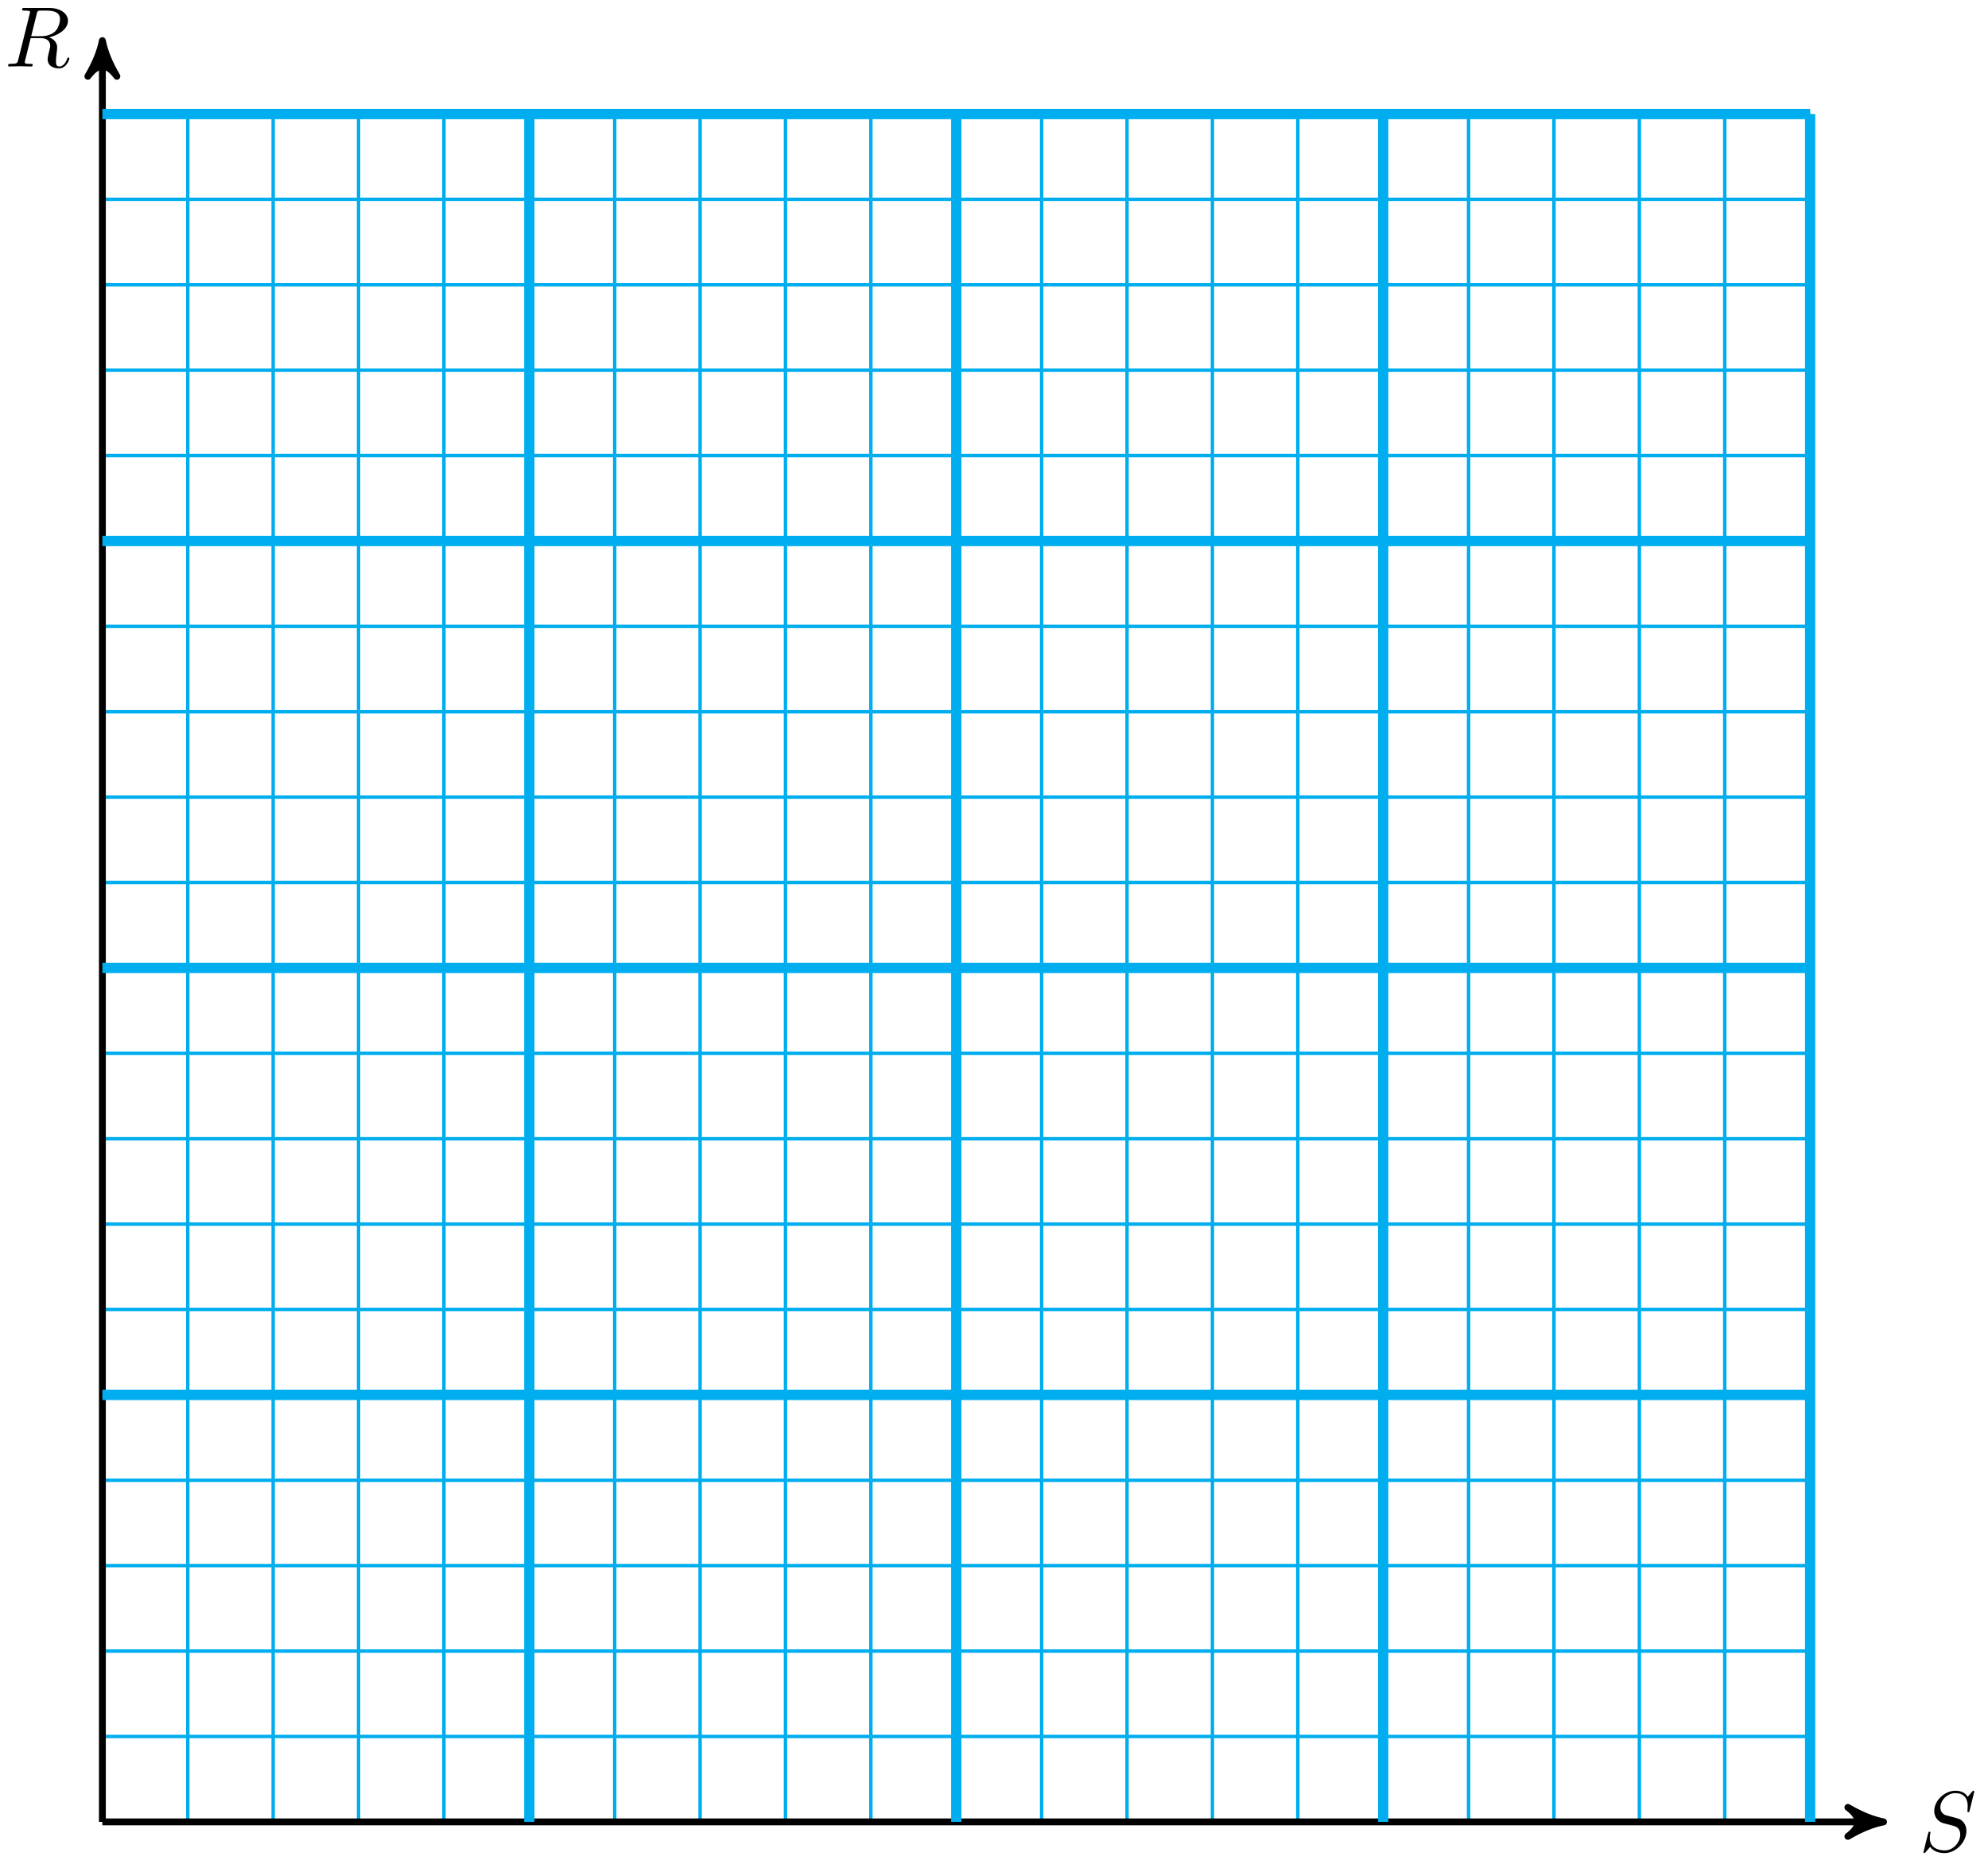
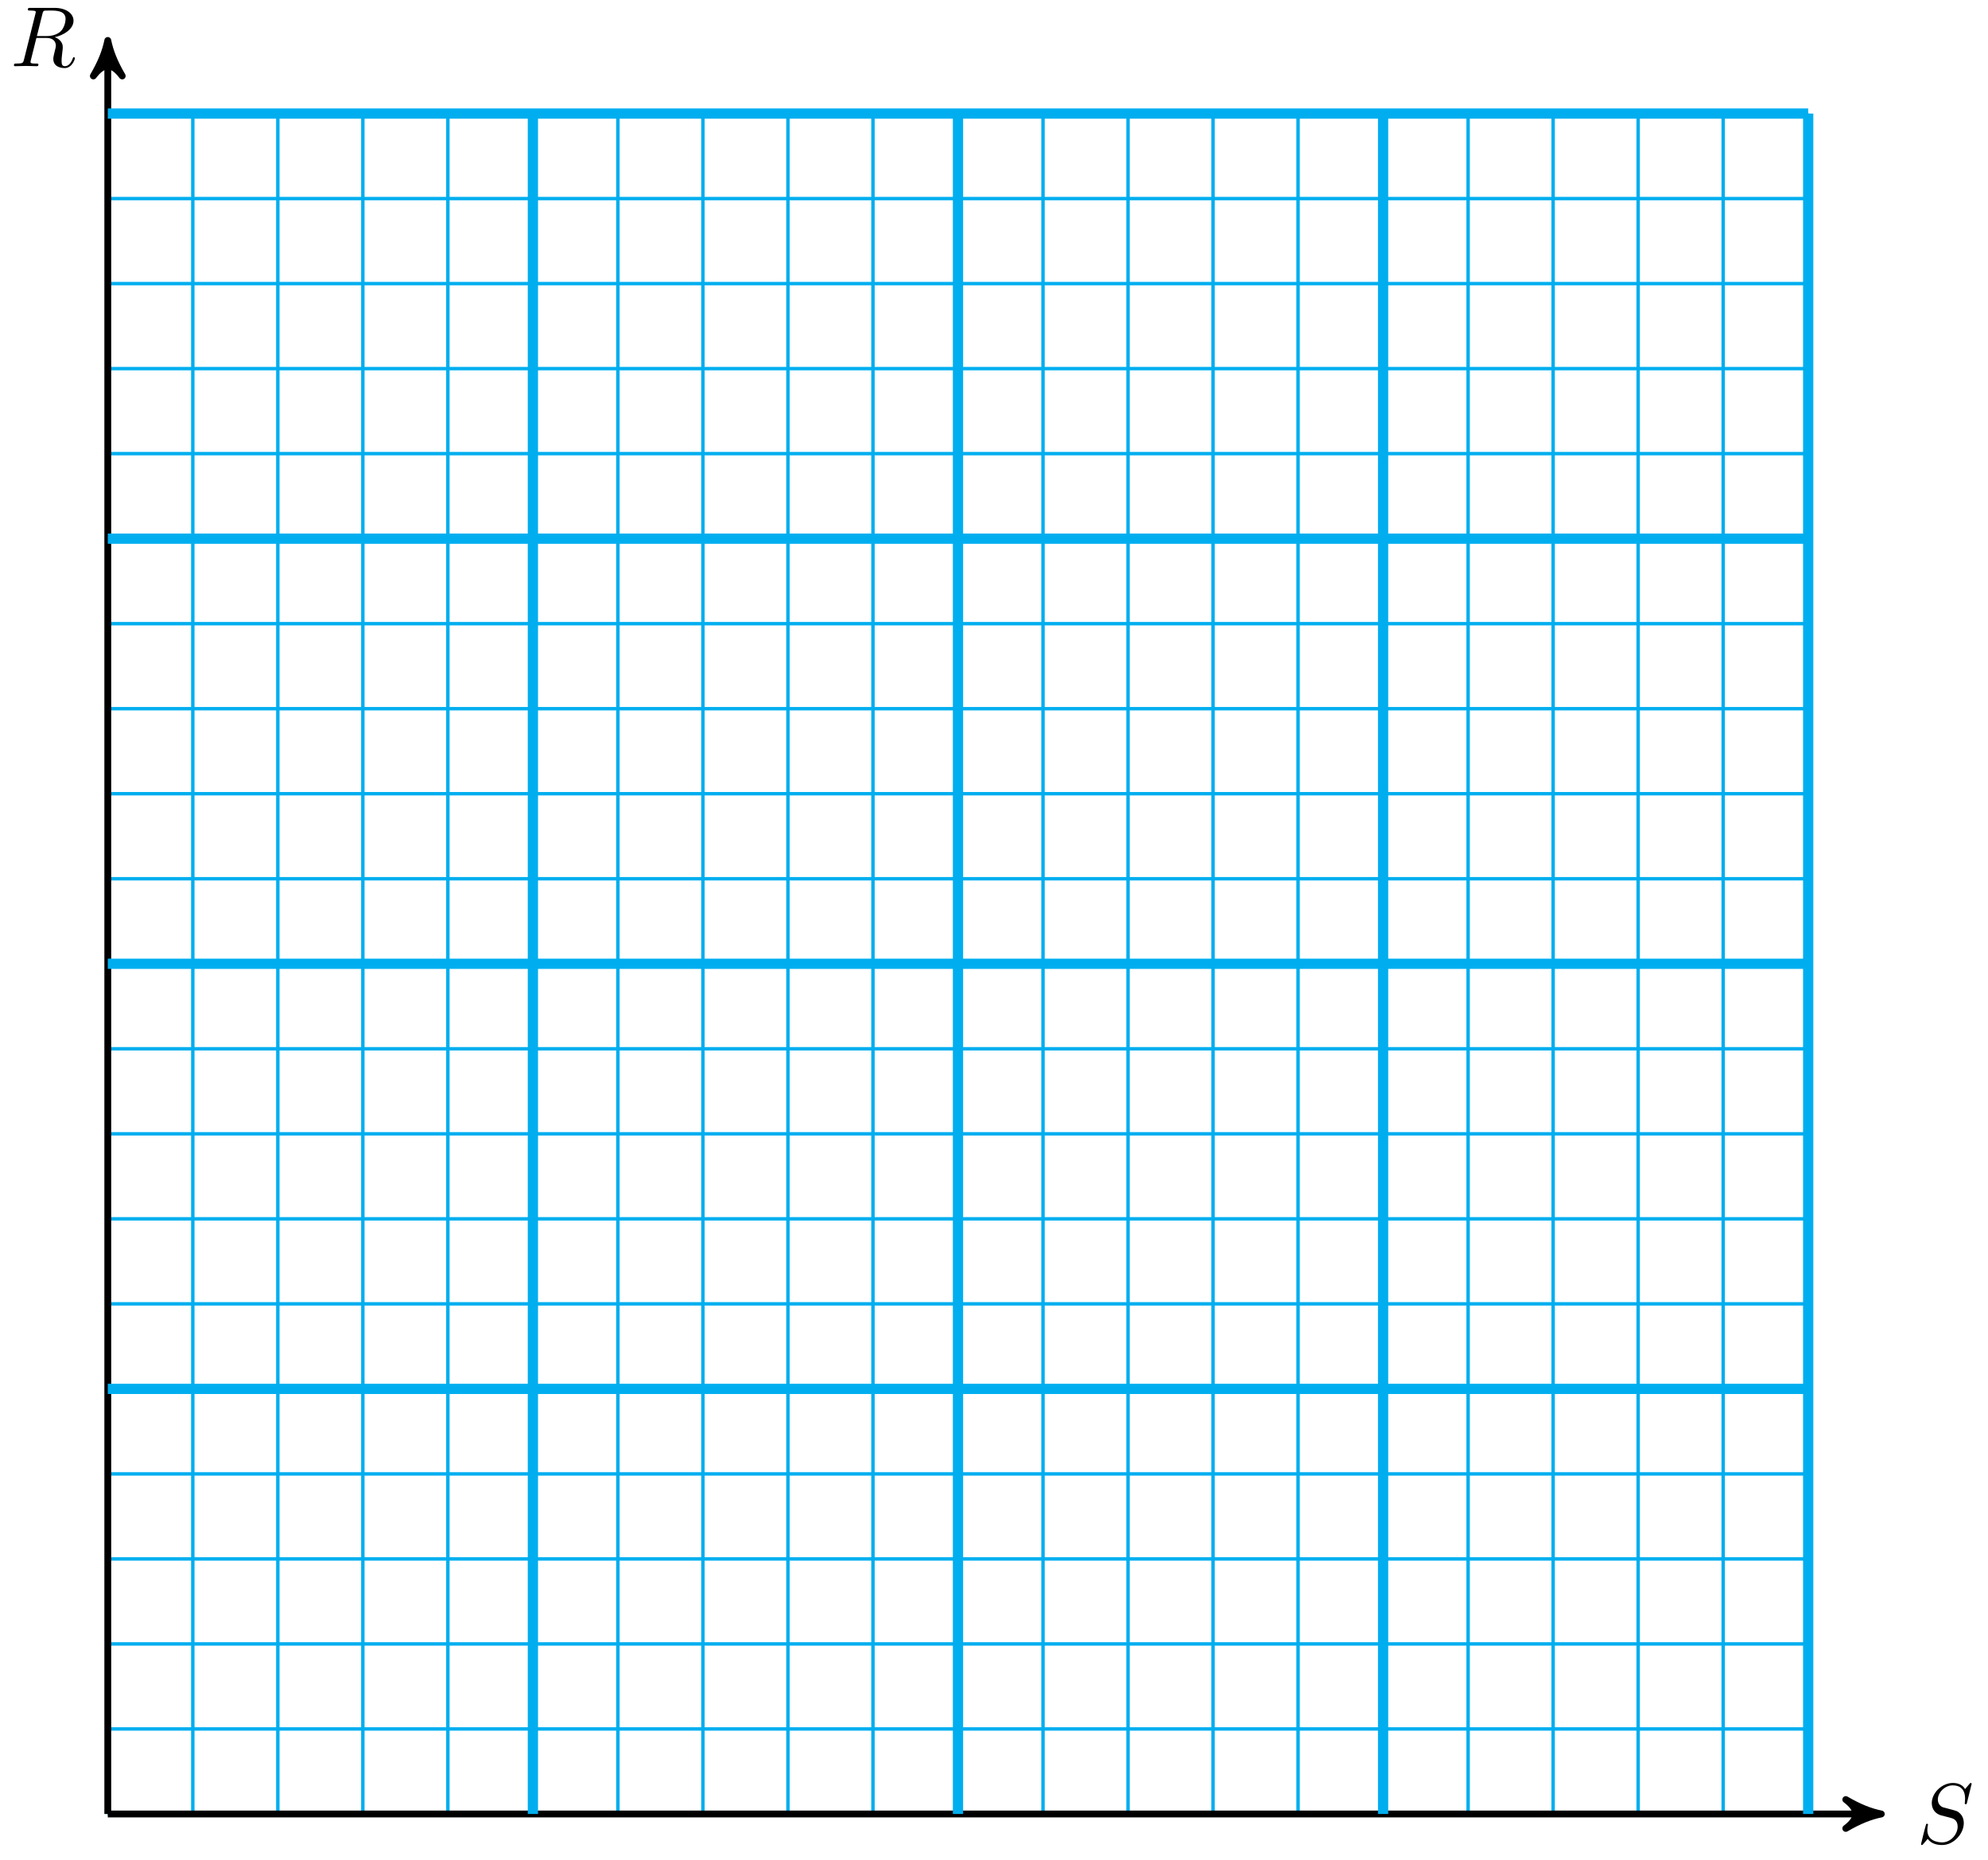
- <svg xmlns="http://www.w3.org/2000/svg" xmlns:xlink="http://www.w3.org/1999/xlink" version="1.1" width="231" height="217" viewBox="0 0 231 217">
+ <svg xmlns="http://www.w3.org/2000/svg" xmlns:xlink="http://www.w3.org/1999/xlink" version="1.1" width="232" height="217" viewBox="0 0 232 217">
  <defs>
    <path id="font_1_2" d="M.645 .695C.645 .698 .643 .705 .634 .705 .629 .705 .628 .704 .616 .69L.568 .633C.542 .68 .49 .705 .425 .705 .298 .705 .178 .59 .178 .469 .178 .388 .231 .342 .282 .327L.389 .299C.426 .29 .481 .275 .481 .193 .481 .103 .399 .009 .301 .009 .237 .009 .126 .031 .126 .155 .126 .179 .131 .203 .132 .209 .133 .213 .134 .214 .134 .216 .134 .226 .127 .227 .122 .227 .117 .227 .115 .226 .112 .223 .108 .219 .052-.009 .052-.012 .052-.018 .057-.022 .063-.022 .068-.022 .069-.021 .081-.007L.13 .05C.173-.008 .241-.022 .299-.022 .435-.022 .553 .111 .553 .235 .553 .304 .519 .338 .504 .352 .481 .375 .466 .379 .377 .402 .355 .408 .319 .418 .31 .42 .283 .429 .249 .458 .249 .511 .249 .592 .329 .677 .424 .677 .507 .677 .568 .634 .568 .522 .568 .49 .564 .472 .564 .466 .564 .465 .564 .456 .576 .456 .586 .456 .587 .459 .591 .476L.645 .695Z" />
    <path id="font_1_1" d="M.375 .614C.381 .638 .384 .648 .403 .651 .412 .652 .444 .652 .464 .652 .535 .652 .646 .652 .646 .553 .646 .519 .63 .45 .591 .411 .565 .385 .512 .353 .422 .353H.31L.375 .614M.519 .34C.62 .362 .739 .432 .739 .533 .739 .619 .649 .683 .518 .683H.233C.213 .683 .204 .683 .204 .663 .204 .652 .213 .652 .232 .652 .234 .652 .253 .652 .27 .65 .288 .648 .297 .647 .297 .634 .297 .63 .296 .627 .293 .615L.159 .078C.149 .039 .147 .031 .068 .031 .05 .031 .041 .031 .041 .011 .041-0 .053-0 .055-0 .083-0 .153 .003 .181 .003 .209 .003 .28-0 .308-0 .316-0 .328-0 .328 .02 .328 .031 .319 .031 .3 .031 .263 .031 .235 .031 .235 .049 .235 .055 .237 .06 .238 .066L.304 .331H.423C.514 .331 .532 .275 .532 .24 .532 .225 .524 .194 .518 .171 .511 .143 .502 .106 .502 .086 .502-.022 .622-.022 .635-.022 .72-.022 .755 .079 .755 .093 .755 .105 .744 .105 .743 .105 .734 .105 .732 .098 .73 .091 .705 .017 .662-0 .639-0 .606-0 .599 .022 .599 .061 .599 .092 .605 .143 .609 .175 .611 .189 .613 .208 .613 .222 .613 .299 .546 .33 .519 .34Z" />
  </defs>
-   <path transform="matrix(1.00003,0,0,-1.00003,11.89603,211.689)" stroke-width=".399" stroke-linecap="butt" stroke-miterlimit="10" stroke-linejoin="miter" fill="none" stroke="#00aeef" d="M0 0H198.431M0 9.922H198.431M0 19.843H198.431M0 29.765H198.431M0 39.686H198.431M0 49.608H198.431M0 59.529H198.431M0 69.451H198.431M0 79.372H198.431M0 89.294H198.431M0 99.216H198.431M0 109.137H198.431M0 119.059H198.431M0 128.98H198.431M0 138.902H198.431M0 148.823H198.431M0 158.745H198.431M0 168.666H198.431M0 178.588H198.431M0 188.51H198.431M0 198.428H198.431M0 0V198.431M9.922 0V198.431M19.843 0V198.431M29.765 0V198.431M39.686 0V198.431M49.608 0V198.431M59.529 0V198.431M69.451 0V198.431M79.372 0V198.431M89.294 0V198.431M99.216 0V198.431M109.137 0V198.431M119.059 0V198.431M128.98 0V198.431M138.902 0V198.431M148.823 0V198.431M158.745 0V198.431M168.666 0V198.431M178.588 0V198.431M188.51 0V198.431M198.428 0V198.431M198.431 198.431" />
-   <path transform="matrix(1.00003,0,0,-1.00003,11.89603,211.689)" stroke-width=".797" stroke-linecap="butt" stroke-miterlimit="10" stroke-linejoin="miter" fill="none" stroke="#000000" d="M0 0H205.926" />
-   <path transform="matrix(1.00003,0,0,-1.00003,217.828,211.689)" d="M1.036 0C-.259 .259-1.554 .777-3.108 1.684-1.554 .518-1.554-.518-3.108-1.684-1.554-.777-.259-.259 1.036 0Z" />
-   <path transform="matrix(1.00003,0,0,-1.00003,217.828,211.689)" stroke-width=".797" stroke-linecap="butt" stroke-linejoin="round" fill="none" stroke="#000000" d="M1.036 0C-.259 .259-1.554 .777-3.108 1.684-1.554 .518-1.554-.518-3.108-1.684-1.554-.777-.259-.259 1.036 0Z" />
-   <use data-text="S" xlink:href="#font_1_2" transform="matrix(9.962899,0,0,-9.962899,222.9824,215.0931)" />
-   <path transform="matrix(1.00003,0,0,-1.00003,11.89603,211.689)" stroke-width=".797" stroke-linecap="butt" stroke-miterlimit="10" stroke-linejoin="miter" fill="none" stroke="#000000" d="M0 0V205.926" />
-   <path transform="matrix(0,-1.00003,-1.00003,-0,11.89603,5.756973)" d="M1.036 0C-.259 .259-1.554 .777-3.108 1.684-1.554 .518-1.554-.518-3.108-1.684-1.554-.777-.259-.259 1.036 0Z" />
-   <path transform="matrix(0,-1.00003,-1.00003,-0,11.89603,5.756973)" stroke-width=".797" stroke-linecap="butt" stroke-linejoin="round" fill="none" stroke="#000000" d="M1.036 0C-.259 .259-1.554 .777-3.108 1.684-1.554 .518-1.554-.518-3.108-1.684-1.554-.777-.259-.259 1.036 0Z" />
-   <use data-text="R" xlink:href="#font_1_1" transform="matrix(9.962899,0,0,-9.962899,.5346832,7.725861)" />
-   <path transform="matrix(1.00003,0,0,-1.00003,11.89603,211.689)" stroke-width="1.196" stroke-linecap="butt" stroke-miterlimit="10" stroke-linejoin="miter" fill="none" stroke="#00aeef" d="M49.608 0V198.431" />
-   <path transform="matrix(1.00003,0,0,-1.00003,11.89603,211.689)" stroke-width="1.196" stroke-linecap="butt" stroke-miterlimit="10" stroke-linejoin="miter" fill="none" stroke="#00aeef" d="M0 49.608H198.431" />
-   <path transform="matrix(1.00003,0,0,-1.00003,11.89603,211.689)" stroke-width="1.196" stroke-linecap="butt" stroke-miterlimit="10" stroke-linejoin="miter" fill="none" stroke="#00aeef" d="M99.216 0V198.431" />
-   <path transform="matrix(1.00003,0,0,-1.00003,11.89603,211.689)" stroke-width="1.196" stroke-linecap="butt" stroke-miterlimit="10" stroke-linejoin="miter" fill="none" stroke="#00aeef" d="M0 99.216H198.431" />
-   <path transform="matrix(1.00003,0,0,-1.00003,11.89603,211.689)" stroke-width="1.196" stroke-linecap="butt" stroke-miterlimit="10" stroke-linejoin="miter" fill="none" stroke="#00aeef" d="M148.823 0V198.431" />
-   <path transform="matrix(1.00003,0,0,-1.00003,11.89603,211.689)" stroke-width="1.196" stroke-linecap="butt" stroke-miterlimit="10" stroke-linejoin="miter" fill="none" stroke="#00aeef" d="M0 148.823H198.431" />
-   <path transform="matrix(1.00003,0,0,-1.00003,11.89603,211.689)" stroke-width="1.196" stroke-linecap="butt" stroke-miterlimit="10" stroke-linejoin="miter" fill="none" stroke="#00aeef" d="M198.431 0V198.431" />
-   <path transform="matrix(1.00003,0,0,-1.00003,11.89603,211.689)" stroke-width="1.196" stroke-linecap="butt" stroke-miterlimit="10" stroke-linejoin="miter" fill="none" stroke="#00aeef" d="M0 198.431H198.431" />
+   <path transform="matrix(1.00003,0,0,-1.00003,12.57893,211.689)" stroke-width=".399" stroke-linecap="butt" stroke-miterlimit="10" stroke-linejoin="miter" fill="none" stroke="#00aeef" d="M0 0H198.431M0 9.922H198.431M0 19.843H198.431M0 29.765H198.431M0 39.686H198.431M0 49.608H198.431M0 59.529H198.431M0 69.451H198.431M0 79.372H198.431M0 89.294H198.431M0 99.216H198.431M0 109.137H198.431M0 119.059H198.431M0 128.98H198.431M0 138.902H198.431M0 148.823H198.431M0 158.745H198.431M0 168.666H198.431M0 178.588H198.431M0 188.51H198.431M0 198.428H198.431M0 0V198.431M9.922 0V198.431M19.843 0V198.431M29.765 0V198.431M39.686 0V198.431M49.608 0V198.431M59.529 0V198.431M69.451 0V198.431M79.372 0V198.431M89.294 0V198.431M99.216 0V198.431M109.137 0V198.431M119.059 0V198.431M128.98 0V198.431M138.902 0V198.431M148.823 0V198.431M158.745 0V198.431M168.666 0V198.431M178.588 0V198.431M188.51 0V198.431M198.428 0V198.431M198.431 198.431" />
+   <path transform="matrix(1.00003,0,0,-1.00003,12.57893,211.689)" stroke-width=".797" stroke-linecap="butt" stroke-miterlimit="10" stroke-linejoin="miter" fill="none" stroke="#000000" d="M0 0H205.926" />
+   <path transform="matrix(1.00003,0,0,-1.00003,218.511,211.689)" d="M1.036 0C-.259 .259-1.554 .777-3.108 1.684-1.554 .518-1.554-.518-3.108-1.684-1.554-.777-.259-.259 1.036 0Z" />
+   <path transform="matrix(1.00003,0,0,-1.00003,218.511,211.689)" stroke-width=".797" stroke-linecap="butt" stroke-linejoin="round" fill="none" stroke="#000000" d="M1.036 0C-.259 .259-1.554 .777-3.108 1.684-1.554 .518-1.554-.518-3.108-1.684-1.554-.777-.259-.259 1.036 0Z" />
+   <use data-text="S" xlink:href="#font_1_2" transform="matrix(9.962899,0,0,-9.962899,223.6653,215.0931)" />
+   <path transform="matrix(1.00003,0,0,-1.00003,12.57893,211.689)" stroke-width=".797" stroke-linecap="butt" stroke-miterlimit="10" stroke-linejoin="miter" fill="none" stroke="#000000" d="M0 0V205.926" />
+   <path transform="matrix(0,-1.00003,-1.00003,-0,12.57893,5.756973)" d="M1.036 0C-.259 .259-1.554 .777-3.108 1.684-1.554 .518-1.554-.518-3.108-1.684-1.554-.777-.259-.259 1.036 0Z" />
+   <path transform="matrix(0,-1.00003,-1.00003,-0,12.57893,5.756973)" stroke-width=".797" stroke-linecap="butt" stroke-linejoin="round" fill="none" stroke="#000000" d="M1.036 0C-.259 .259-1.554 .777-3.108 1.684-1.554 .518-1.554-.518-3.108-1.684-1.554-.777-.259-.259 1.036 0Z" />
+   <use data-text="R" xlink:href="#font_1_1" transform="matrix(9.962899,0,0,-9.962899,1.21759,7.725861)" />
+   <path transform="matrix(1.00003,0,0,-1.00003,12.57893,211.689)" stroke-width="1.196" stroke-linecap="butt" stroke-miterlimit="10" stroke-linejoin="miter" fill="none" stroke="#00aeef" d="M49.608 0V198.431" />
+   <path transform="matrix(1.00003,0,0,-1.00003,12.57893,211.689)" stroke-width="1.196" stroke-linecap="butt" stroke-miterlimit="10" stroke-linejoin="miter" fill="none" stroke="#00aeef" d="M0 49.608H198.431" />
+   <path transform="matrix(1.00003,0,0,-1.00003,12.57893,211.689)" stroke-width="1.196" stroke-linecap="butt" stroke-miterlimit="10" stroke-linejoin="miter" fill="none" stroke="#00aeef" d="M99.216 0V198.431" />
+   <path transform="matrix(1.00003,0,0,-1.00003,12.57893,211.689)" stroke-width="1.196" stroke-linecap="butt" stroke-miterlimit="10" stroke-linejoin="miter" fill="none" stroke="#00aeef" d="M0 99.216H198.431" />
+   <path transform="matrix(1.00003,0,0,-1.00003,12.57893,211.689)" stroke-width="1.196" stroke-linecap="butt" stroke-miterlimit="10" stroke-linejoin="miter" fill="none" stroke="#00aeef" d="M148.823 0V198.431" />
+   <path transform="matrix(1.00003,0,0,-1.00003,12.57893,211.689)" stroke-width="1.196" stroke-linecap="butt" stroke-miterlimit="10" stroke-linejoin="miter" fill="none" stroke="#00aeef" d="M0 148.823H198.431" />
+   <path transform="matrix(1.00003,0,0,-1.00003,12.57893,211.689)" stroke-width="1.196" stroke-linecap="butt" stroke-miterlimit="10" stroke-linejoin="miter" fill="none" stroke="#00aeef" d="M198.431 0V198.431" />
+   <path transform="matrix(1.00003,0,0,-1.00003,12.57893,211.689)" stroke-width="1.196" stroke-linecap="butt" stroke-miterlimit="10" stroke-linejoin="miter" fill="none" stroke="#00aeef" d="M0 198.431H198.431" />
</svg>
